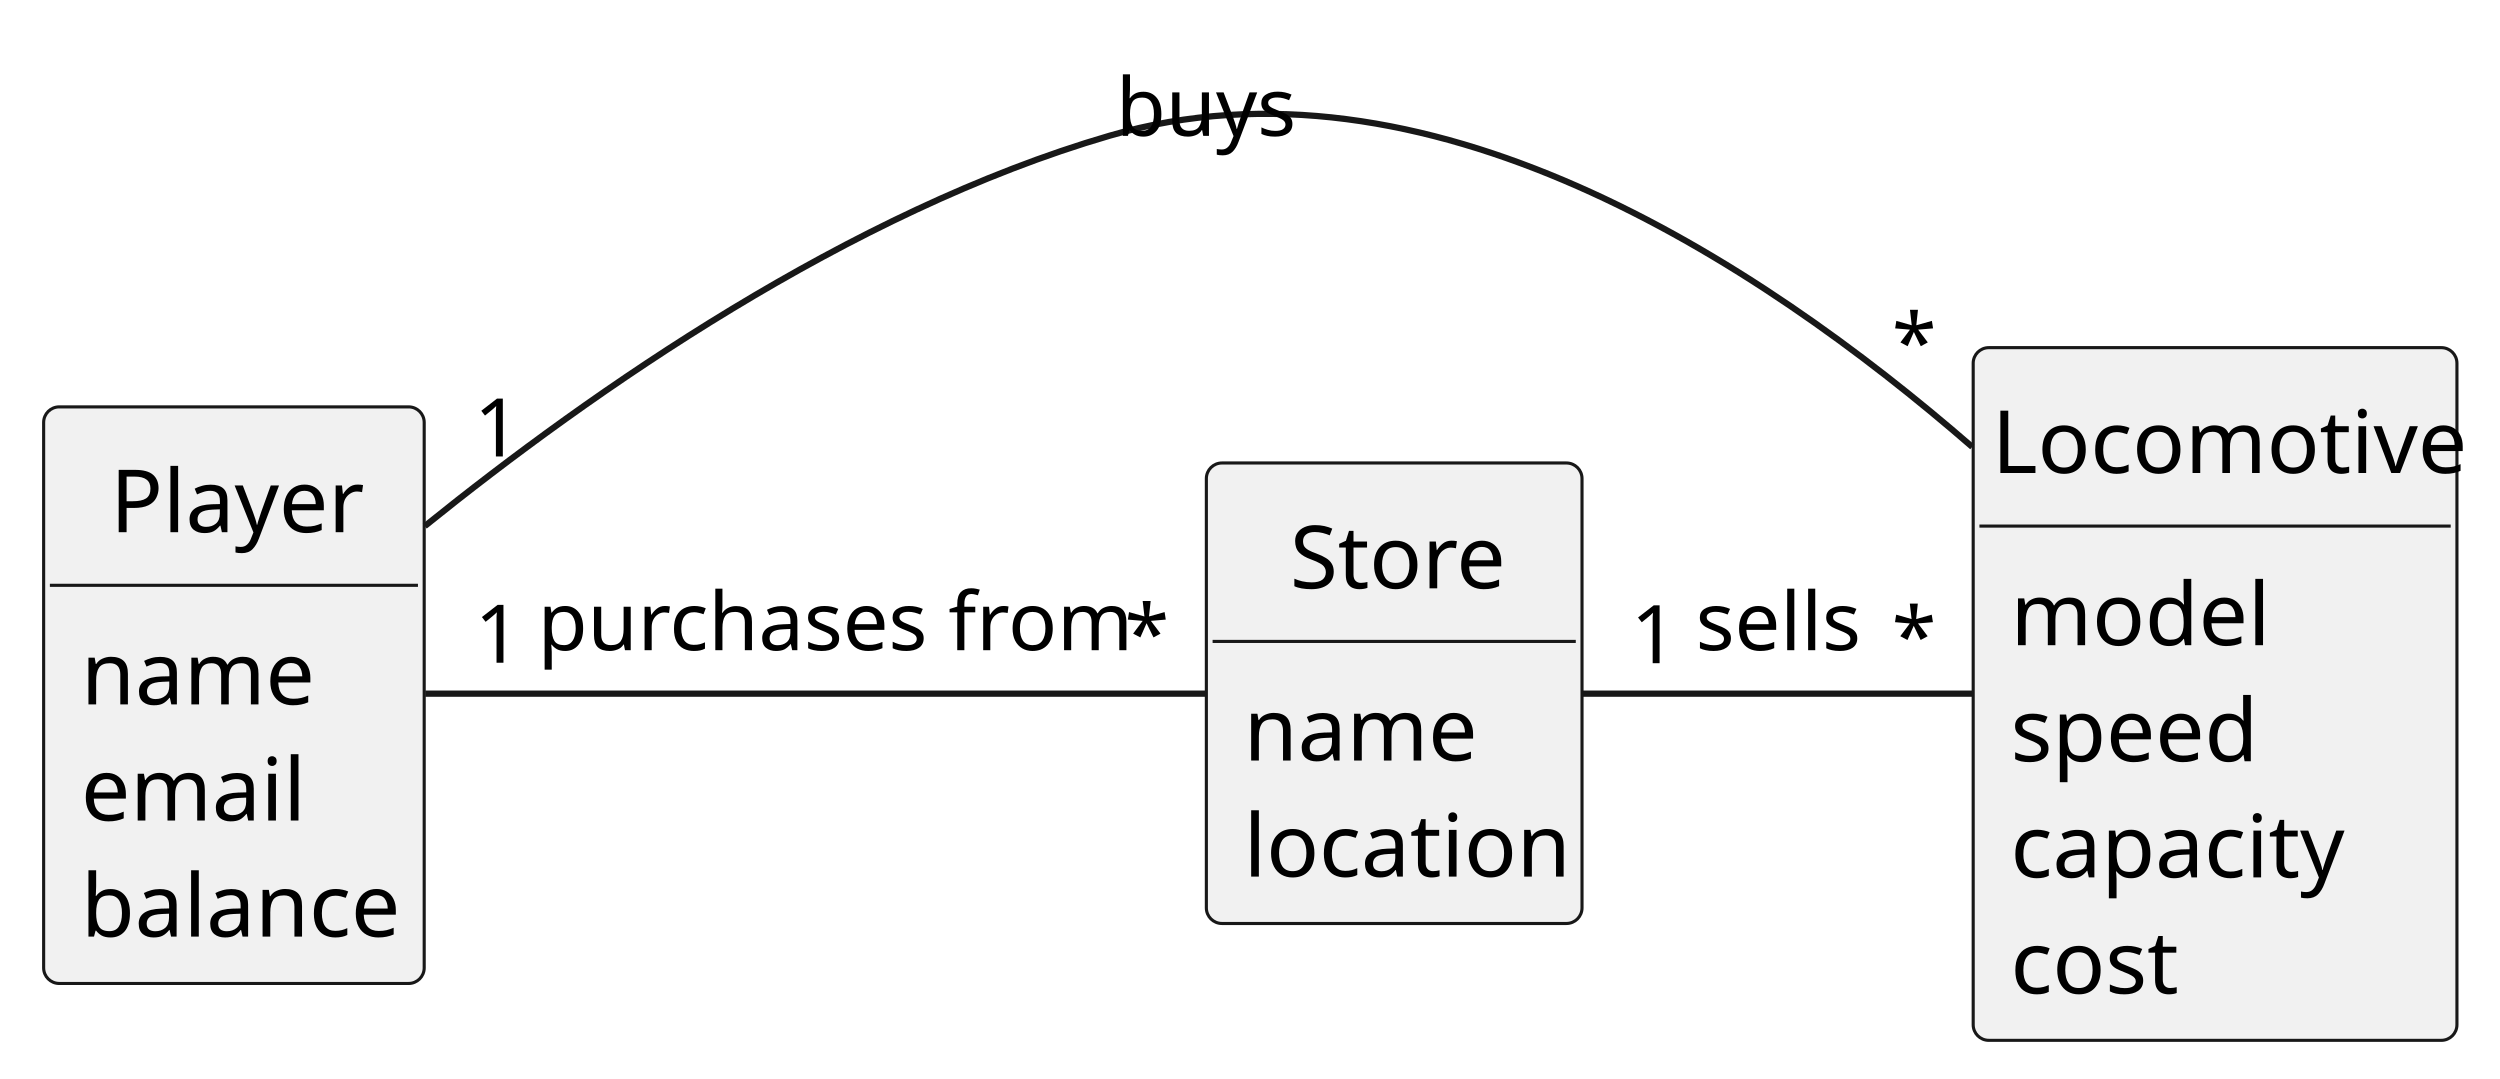
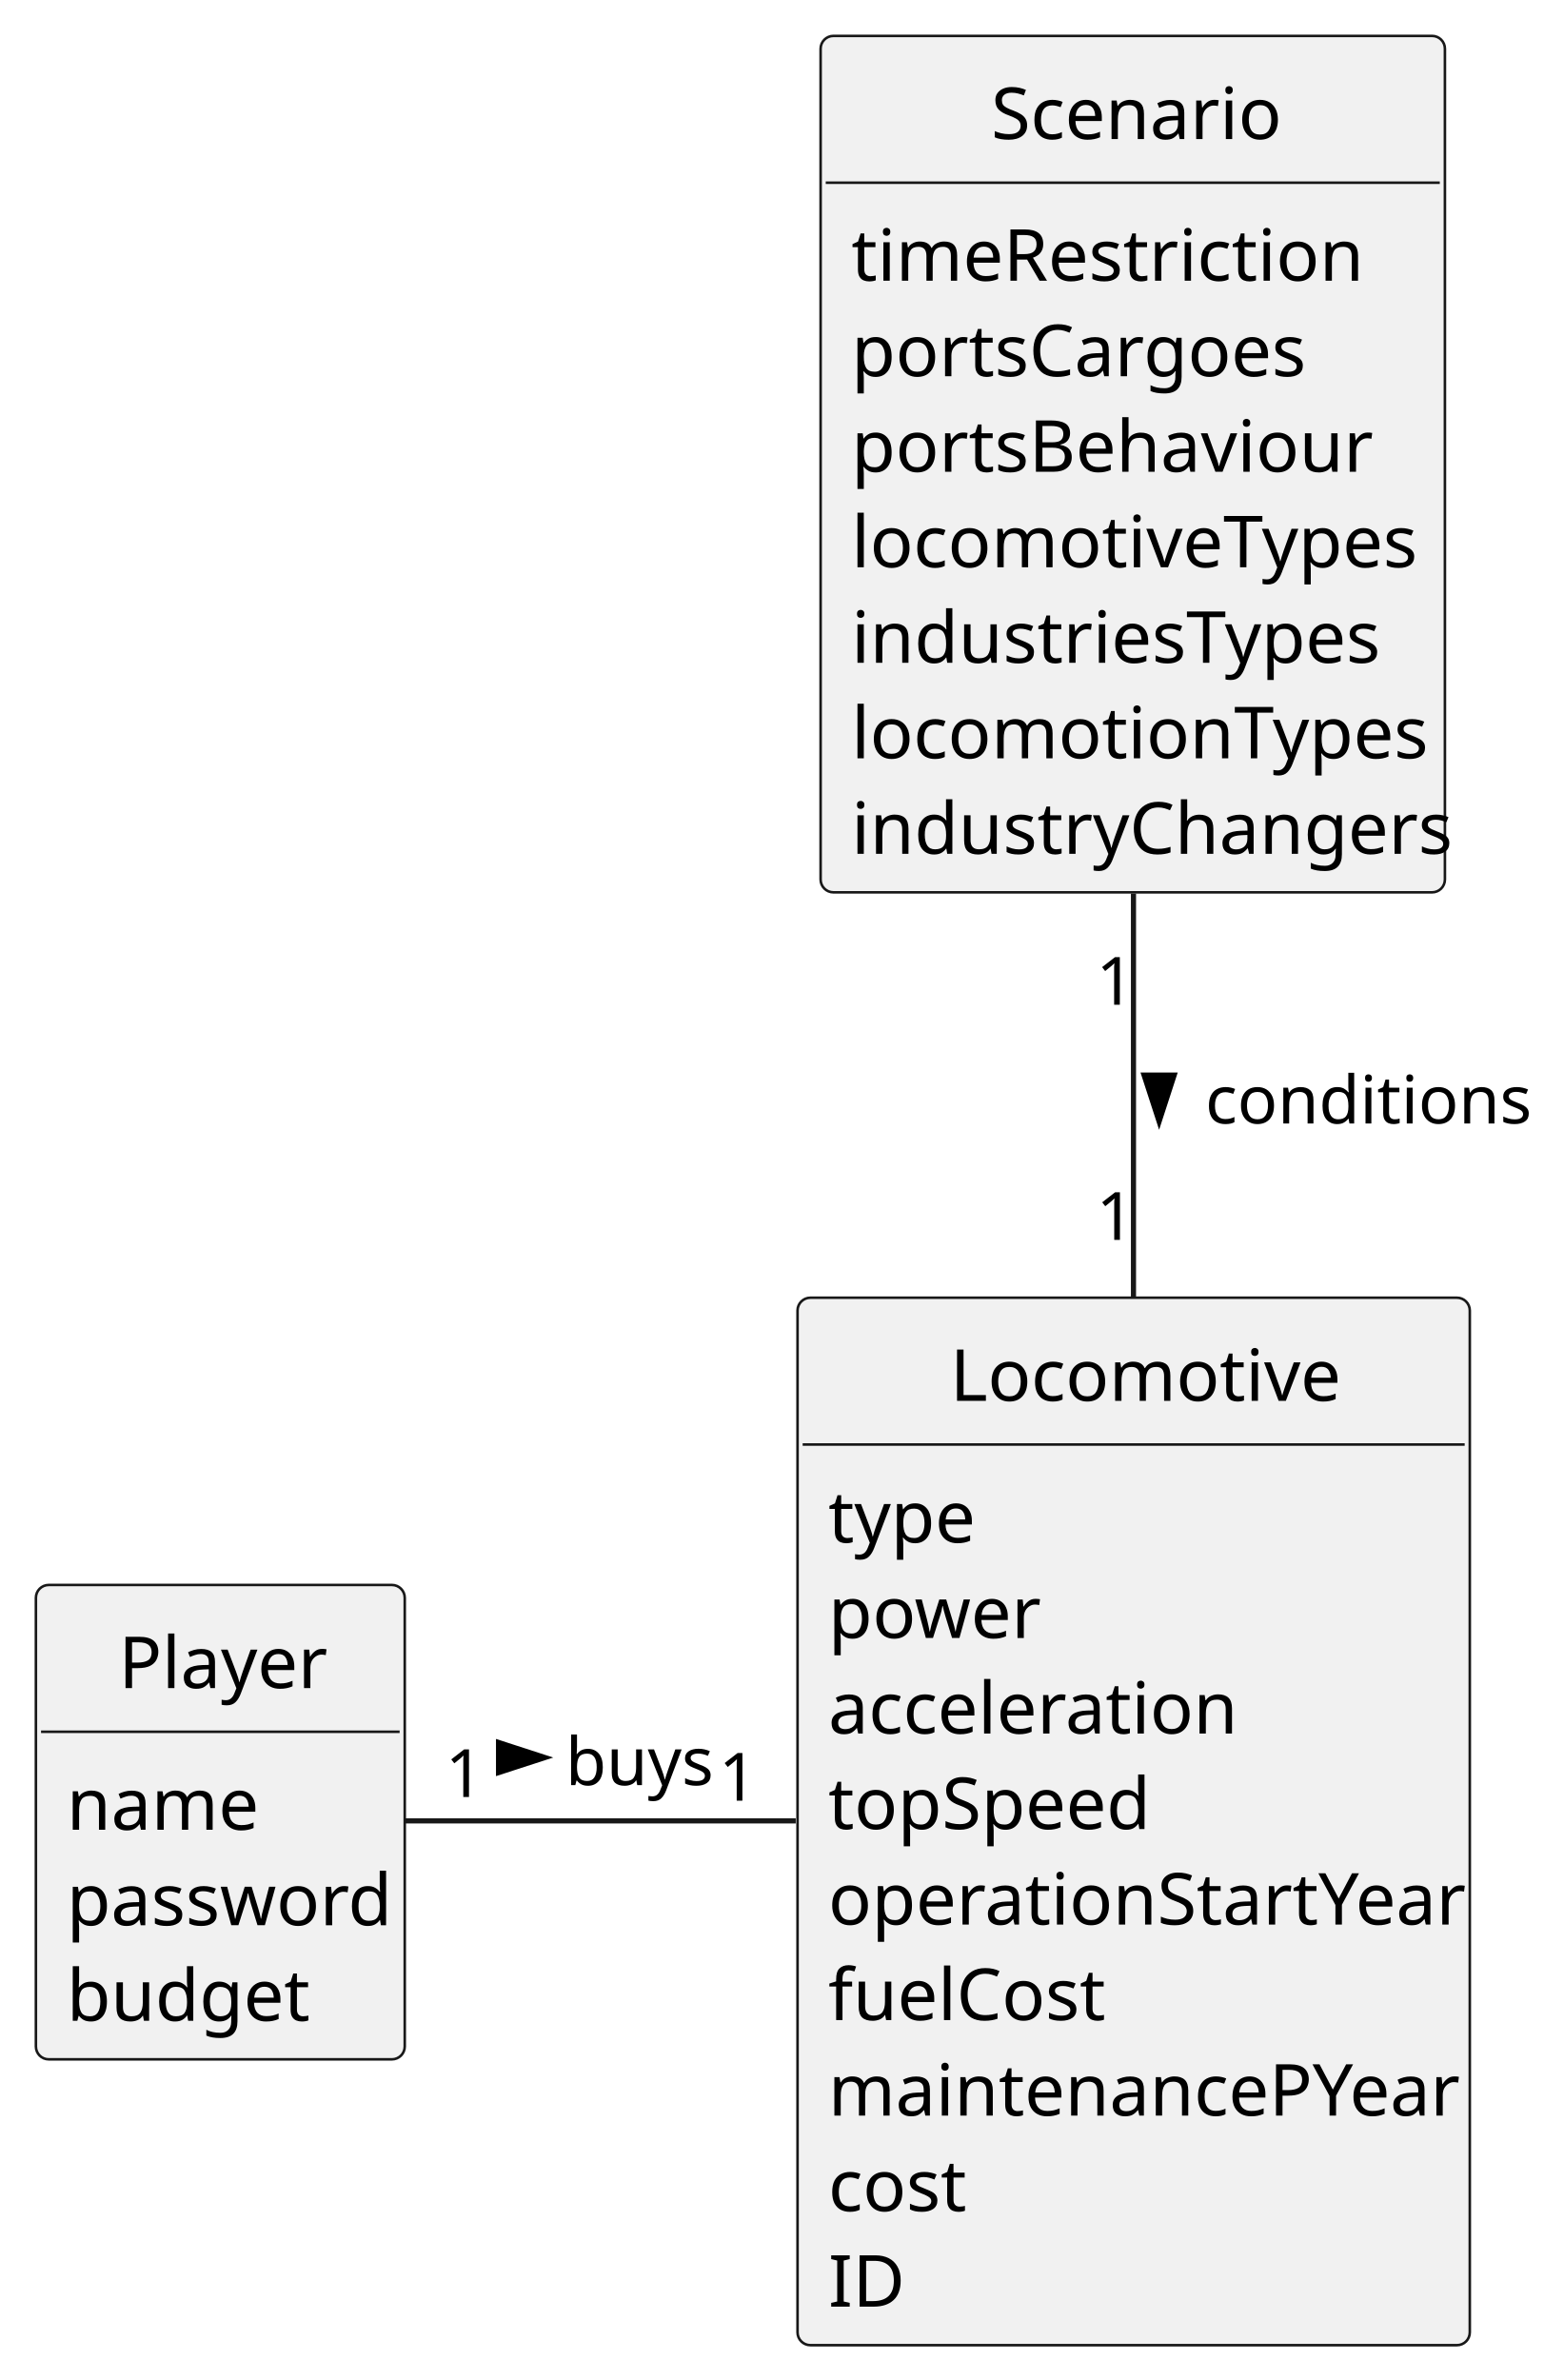
- <svg xmlns="http://www.w3.org/2000/svg" contentStyleType="text/css" height="173px" preserveAspectRatio="none" style="width:401px;height:173px;background:#FFFFFF;" version="1.1" viewBox="0 0 401 173" width="401px" zoomAndPan="magnify">
+ <svg xmlns="http://www.w3.org/2000/svg" contentStyleType="text/css" height="464px" preserveAspectRatio="none" style="width:301px;height:464px;background:#FFFFFF;" version="1.1" viewBox="0 0 301 464" width="301px" zoomAndPan="magnify">
  <defs />
  <g>
    <g id="elem_Locomotive">
-       <rect codeLine="10" fill="#F1F1F1" height="111.106" id="Locomotive" rx="2.5" ry="2.5" style="stroke:#181818;stroke-width:0.5;" width="77.593" x="316.5" y="55.763" />
-       <text fill="#000000" font-family="sans-serif" font-size="14" lengthAdjust="spacing" textLength="71.593" x="319.5" y="75.87">Locomotive</text>
-       <line style="stroke:#181818;stroke-width:0.5;" x1="317.5" x2="393.093" y1="84.384" y2="84.384" />
-       <text fill="#000000" font-family="sans-serif" font-size="14" lengthAdjust="spacing" textLength="38.131" x="322.5" y="103.491">model</text>
-       <text fill="#000000" font-family="sans-serif" font-size="14" lengthAdjust="spacing" textLength="38.145" x="322.5" y="122.112">speed</text>
-       <text fill="#000000" font-family="sans-serif" font-size="14" lengthAdjust="spacing" textLength="51.358" x="322.5" y="140.733">capacity</text>
-       <text fill="#000000" font-family="sans-serif" font-size="14" lengthAdjust="spacing" textLength="25.676" x="322.5" y="159.355">cost</text>
+       <rect codeLine="10" fill="#F1F1F1" height="204.211" id="Locomotive" rx="2.5" ry="2.5" style="stroke:#181818;stroke-width:0.5;" width="131.075" x="155.5" y="253" />
+       <text fill="#000000" font-family="sans-serif" font-size="14" lengthAdjust="spacing" textLength="71.593" x="185.241" y="273.107">Locomotive</text>
+       <line style="stroke:#181818;stroke-width:0.5;" x1="156.5" x2="285.575" y1="281.621" y2="281.621" />
+       <text fill="#000000" font-family="sans-serif" font-size="14" lengthAdjust="spacing" textLength="26.462" x="161.5" y="300.728">type</text>
+       <text fill="#000000" font-family="sans-serif" font-size="14" lengthAdjust="spacing" textLength="38.131" x="161.5" y="319.35">power</text>
+       <text fill="#000000" font-family="sans-serif" font-size="14" lengthAdjust="spacing" textLength="75.489" x="161.5" y="337.971">acceleration</text>
+       <text fill="#000000" font-family="sans-serif" font-size="14" lengthAdjust="spacing" textLength="59.944" x="161.5" y="356.592">topSpeed</text>
+       <text fill="#000000" font-family="sans-serif" font-size="14" lengthAdjust="spacing" textLength="117.517" x="161.5" y="375.213">operationStartYear</text>
+       <text fill="#000000" font-family="sans-serif" font-size="14" lengthAdjust="spacing" textLength="51.358" x="161.5" y="393.834">fuelCost</text>
+       <text fill="#000000" font-family="sans-serif" font-size="14" lengthAdjust="spacing" textLength="119.075" x="161.5" y="412.455">maintenancePYear</text>
+       <text fill="#000000" font-family="sans-serif" font-size="14" lengthAdjust="spacing" textLength="25.676" x="161.5" y="431.076">cost</text>
+       <text fill="#000000" font-family="sans-serif" font-size="14" lengthAdjust="spacing" textLength="14" x="161.5" y="449.697">ID</text>
    </g>
    <g id="elem_Player">
-       <rect codeLine="17" fill="#F1F1F1" height="92.484" id="Player" rx="2.5" ry="2.5" style="stroke:#181818;stroke-width:0.5;" width="61.041" x="7" y="65.263" />
-       <text fill="#000000" font-family="sans-serif" font-size="14" lengthAdjust="spacing" textLength="39.683" x="17.679" y="85.37">Player</text>
-       <line style="stroke:#181818;stroke-width:0.5;" x1="8" x2="67.041" y1="93.884" y2="93.884" />
-       <text fill="#000000" font-family="sans-serif" font-size="14" lengthAdjust="spacing" textLength="35.02" x="13" y="112.991">name</text>
-       <text fill="#000000" font-family="sans-serif" font-size="14" lengthAdjust="spacing" textLength="33.455" x="13" y="131.612">email</text>
-       <text fill="#000000" font-family="sans-serif" font-size="14" lengthAdjust="spacing" textLength="49.041" x="13" y="150.233">balance</text>
+       <rect codeLine="22" fill="#F1F1F1" height="92.484" id="Player" rx="2.5" ry="2.5" style="stroke:#181818;stroke-width:0.5;" width="71.917" x="7" y="309" />
+       <text fill="#000000" font-family="sans-serif" font-size="14" lengthAdjust="spacing" textLength="39.683" x="23.117" y="329.107">Player</text>
+       <line style="stroke:#181818;stroke-width:0.5;" x1="8" x2="77.917" y1="337.621" y2="337.621" />
+       <text fill="#000000" font-family="sans-serif" font-size="14" lengthAdjust="spacing" textLength="35.02" x="13" y="356.728">name</text>
+       <text fill="#000000" font-family="sans-serif" font-size="14" lengthAdjust="spacing" textLength="59.917" x="13" y="375.35">password</text>
+       <text fill="#000000" font-family="sans-serif" font-size="14" lengthAdjust="spacing" textLength="42.82" x="13" y="393.971">budget</text>
    </g>
-     <g id="elem_Store">
-       <rect codeLine="23" fill="#F1F1F1" height="73.863" id="Store" rx="2.5" ry="2.5" style="stroke:#181818;stroke-width:0.5;" width="60.255" x="193.5" y="74.263" />
-       <text fill="#000000" font-family="sans-serif" font-size="14" lengthAdjust="spacing" textLength="33.462" x="206.897" y="94.37">Store</text>
-       <line style="stroke:#181818;stroke-width:0.5;" x1="194.5" x2="252.755" y1="102.884" y2="102.884" />
-       <text fill="#000000" font-family="sans-serif" font-size="14" lengthAdjust="spacing" textLength="35.02" x="199.5" y="121.991">name</text>
-       <text fill="#000000" font-family="sans-serif" font-size="14" lengthAdjust="spacing" textLength="48.255" x="199.5" y="140.612">location</text>
+     <g id="elem_Scenario">
+       <rect codeLine="29" fill="#F1F1F1" height="166.969" id="Scenario" rx="2.5" ry="2.5" style="stroke:#181818;stroke-width:0.5;" width="121.724" x="160" y="7" />
+       <text fill="#000000" font-family="sans-serif" font-size="14" lengthAdjust="spacing" textLength="55.255" x="193.234" y="27.107">Scenario</text>
+       <line style="stroke:#181818;stroke-width:0.5;" x1="161" x2="280.724" y1="35.621" y2="35.621" />
+       <text fill="#000000" font-family="sans-serif" font-size="14" lengthAdjust="spacing" textLength="92.579" x="166" y="54.728">timeRestriction</text>
+       <text fill="#000000" font-family="sans-serif" font-size="14" lengthAdjust="spacing" textLength="84.041" x="166" y="73.35">portsCargoes</text>
+       <text fill="#000000" font-family="sans-serif" font-size="14" lengthAdjust="spacing" textLength="94.165" x="166" y="91.971">portsBehaviour</text>
+       <text fill="#000000" font-family="sans-serif" font-size="14" lengthAdjust="spacing" textLength="105.041" x="166" y="110.592">locomotiveTypes</text>
+       <text fill="#000000" font-family="sans-serif" font-size="14" lengthAdjust="spacing" textLength="98.041" x="166" y="129.213">industriesTypes</text>
+       <text fill="#000000" font-family="sans-serif" font-size="14" lengthAdjust="spacing" textLength="105.827" x="166" y="147.834">locomotionTypes</text>
+       <text fill="#000000" font-family="sans-serif" font-size="14" lengthAdjust="spacing" textLength="109.724" x="166" y="166.455">industryChangers</text>
+     </g>
+     <g id="link_Scenario_Locomotive">
+       <path codeLine="39" d="M221,174.2 C221,199.14 221,226.81 221,252.82 " fill="none" id="Scenario-Locomotive" style="stroke:#181818;stroke-width:1.0;" />
+       <polygon fill="#000000" points="226,218.645,228.939,209.6,223.061,209.6,226,218.645" style="stroke:#000000;stroke-width:1.0;" />
+       <text fill="#000000" font-family="sans-serif" font-size="13" lengthAdjust="spacing" textLength="58.538" x="235" y="219.028">conditions</text>
+       <text fill="#000000" font-family="sans-serif" font-size="13" lengthAdjust="spacing" textLength="7.23" x="213.731" y="195.877">1</text>
+       <text fill="#000000" font-family="sans-serif" font-size="13" lengthAdjust="spacing" textLength="7.23" x="213.749" y="241.723">1</text>
    </g>
    <g id="link_Player_Locomotive">
-       <path codeLine="28" d="M68.13,84.393 C95,62.733 136.21,33.943 178,21.763 C228.36,7.083 281.5,41.393 316.35,71.683 " fill="none" id="Player-Locomotive" style="stroke:#181818;stroke-width:1.0;" />
-       <text fill="#000000" font-family="sans-serif" font-size="13" lengthAdjust="spacing" textLength="27.46" x="179" y="21.791">buys</text>
-       <text fill="#000000" font-family="sans-serif" font-size="13" lengthAdjust="spacing" textLength="7.23" x="76.044" y="73.219">1</text>
-       <text fill="#000000" font-family="sans-serif" font-size="13" lengthAdjust="spacing" textLength="5.059" x="303.455" y="59.563">*</text>
-     </g>
-     <g id="link_Store_Locomotive">
-       <path codeLine="29" d="M253.78,111.263 C272.36,111.263 296.33,111.263 316.33,111.263 " fill="none" id="Store-Locomotive" style="stroke:#181818;stroke-width:1.0;" />
-       <text fill="#000000" font-family="sans-serif" font-size="13" lengthAdjust="spacing" textLength="26.006" x="272" y="104.291">sells</text>
-       <text fill="#000000" font-family="sans-serif" font-size="13" lengthAdjust="spacing" textLength="7.23" x="261.589" y="106.375">1</text>
-       <text fill="#000000" font-family="sans-serif" font-size="13" lengthAdjust="spacing" textLength="5.059" x="303.431" y="106.688">*</text>
-     </g>
-     <g id="link_Player_Store">
-       <path codeLine="31" d="M68.21,111.263 C102.88,111.263 158.93,111.263 193.36,111.263 " fill="none" id="Player-Store" style="stroke:#181818;stroke-width:1.0;" />
-       <text fill="#000000" font-family="sans-serif" font-size="13" lengthAdjust="spacing" textLength="89.591" x="86.25" y="104.291">purchases from</text>
-       <text fill="#000000" font-family="sans-serif" font-size="13" lengthAdjust="spacing" textLength="7.23" x="76.143" y="106.303">1</text>
-       <text fill="#000000" font-family="sans-serif" font-size="13" lengthAdjust="spacing" textLength="5.059" x="180.38" y="106.271">*</text>
+       <path codeLine="40" d="M79.02,355 C100.86,355 129.4,355 155.15,355 " fill="none" id="Player-Locomotive" style="stroke:#181818;stroke-width:1.0;" />
+       <polygon fill="#000000" points="106.25,342.646,97.205,339.707,97.205,345.584,106.25,342.646" style="stroke:#000000;stroke-width:1.0;" />
+       <text fill="#000000" font-family="sans-serif" font-size="13" lengthAdjust="spacing" textLength="27.46" x="110.25" y="348.028">buys</text>
+       <text fill="#000000" font-family="sans-serif" font-size="13" lengthAdjust="spacing" textLength="7.23" x="86.831" y="350.336">1</text>
+       <text fill="#000000" font-family="sans-serif" font-size="13" lengthAdjust="spacing" textLength="7.23" x="140.14" y="351.05">1</text>
    </g>
  </g>
</svg>
